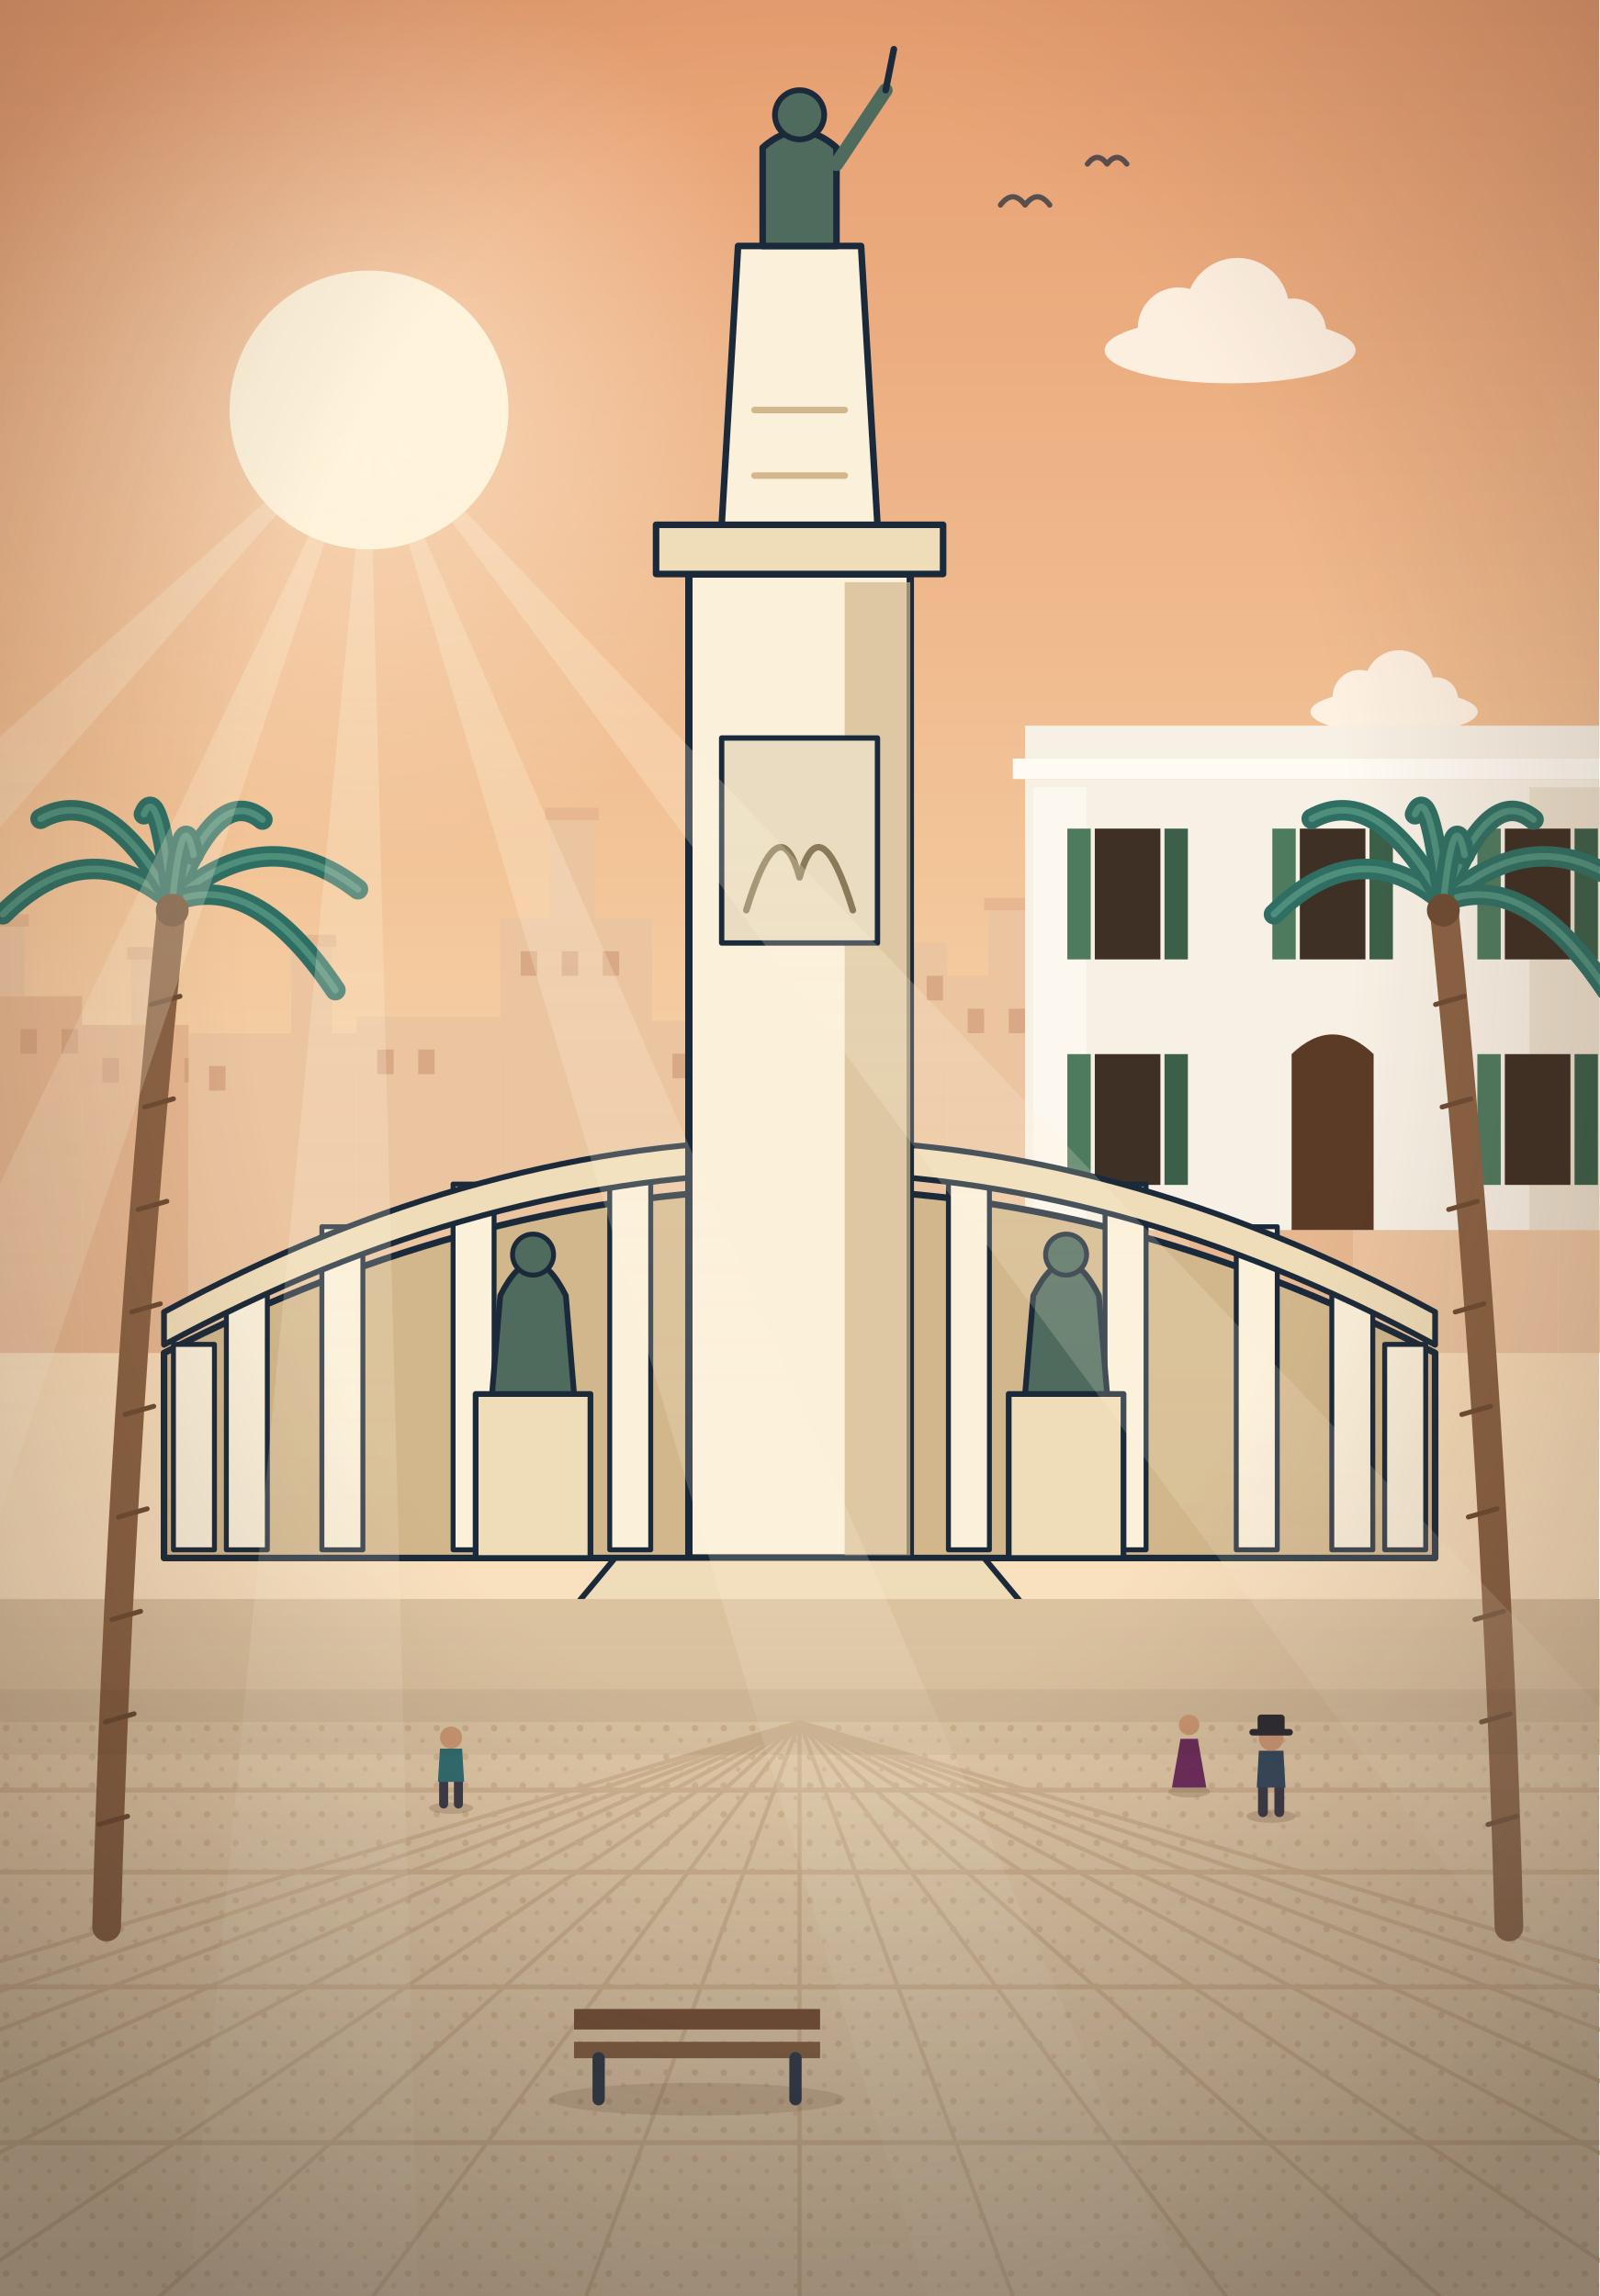
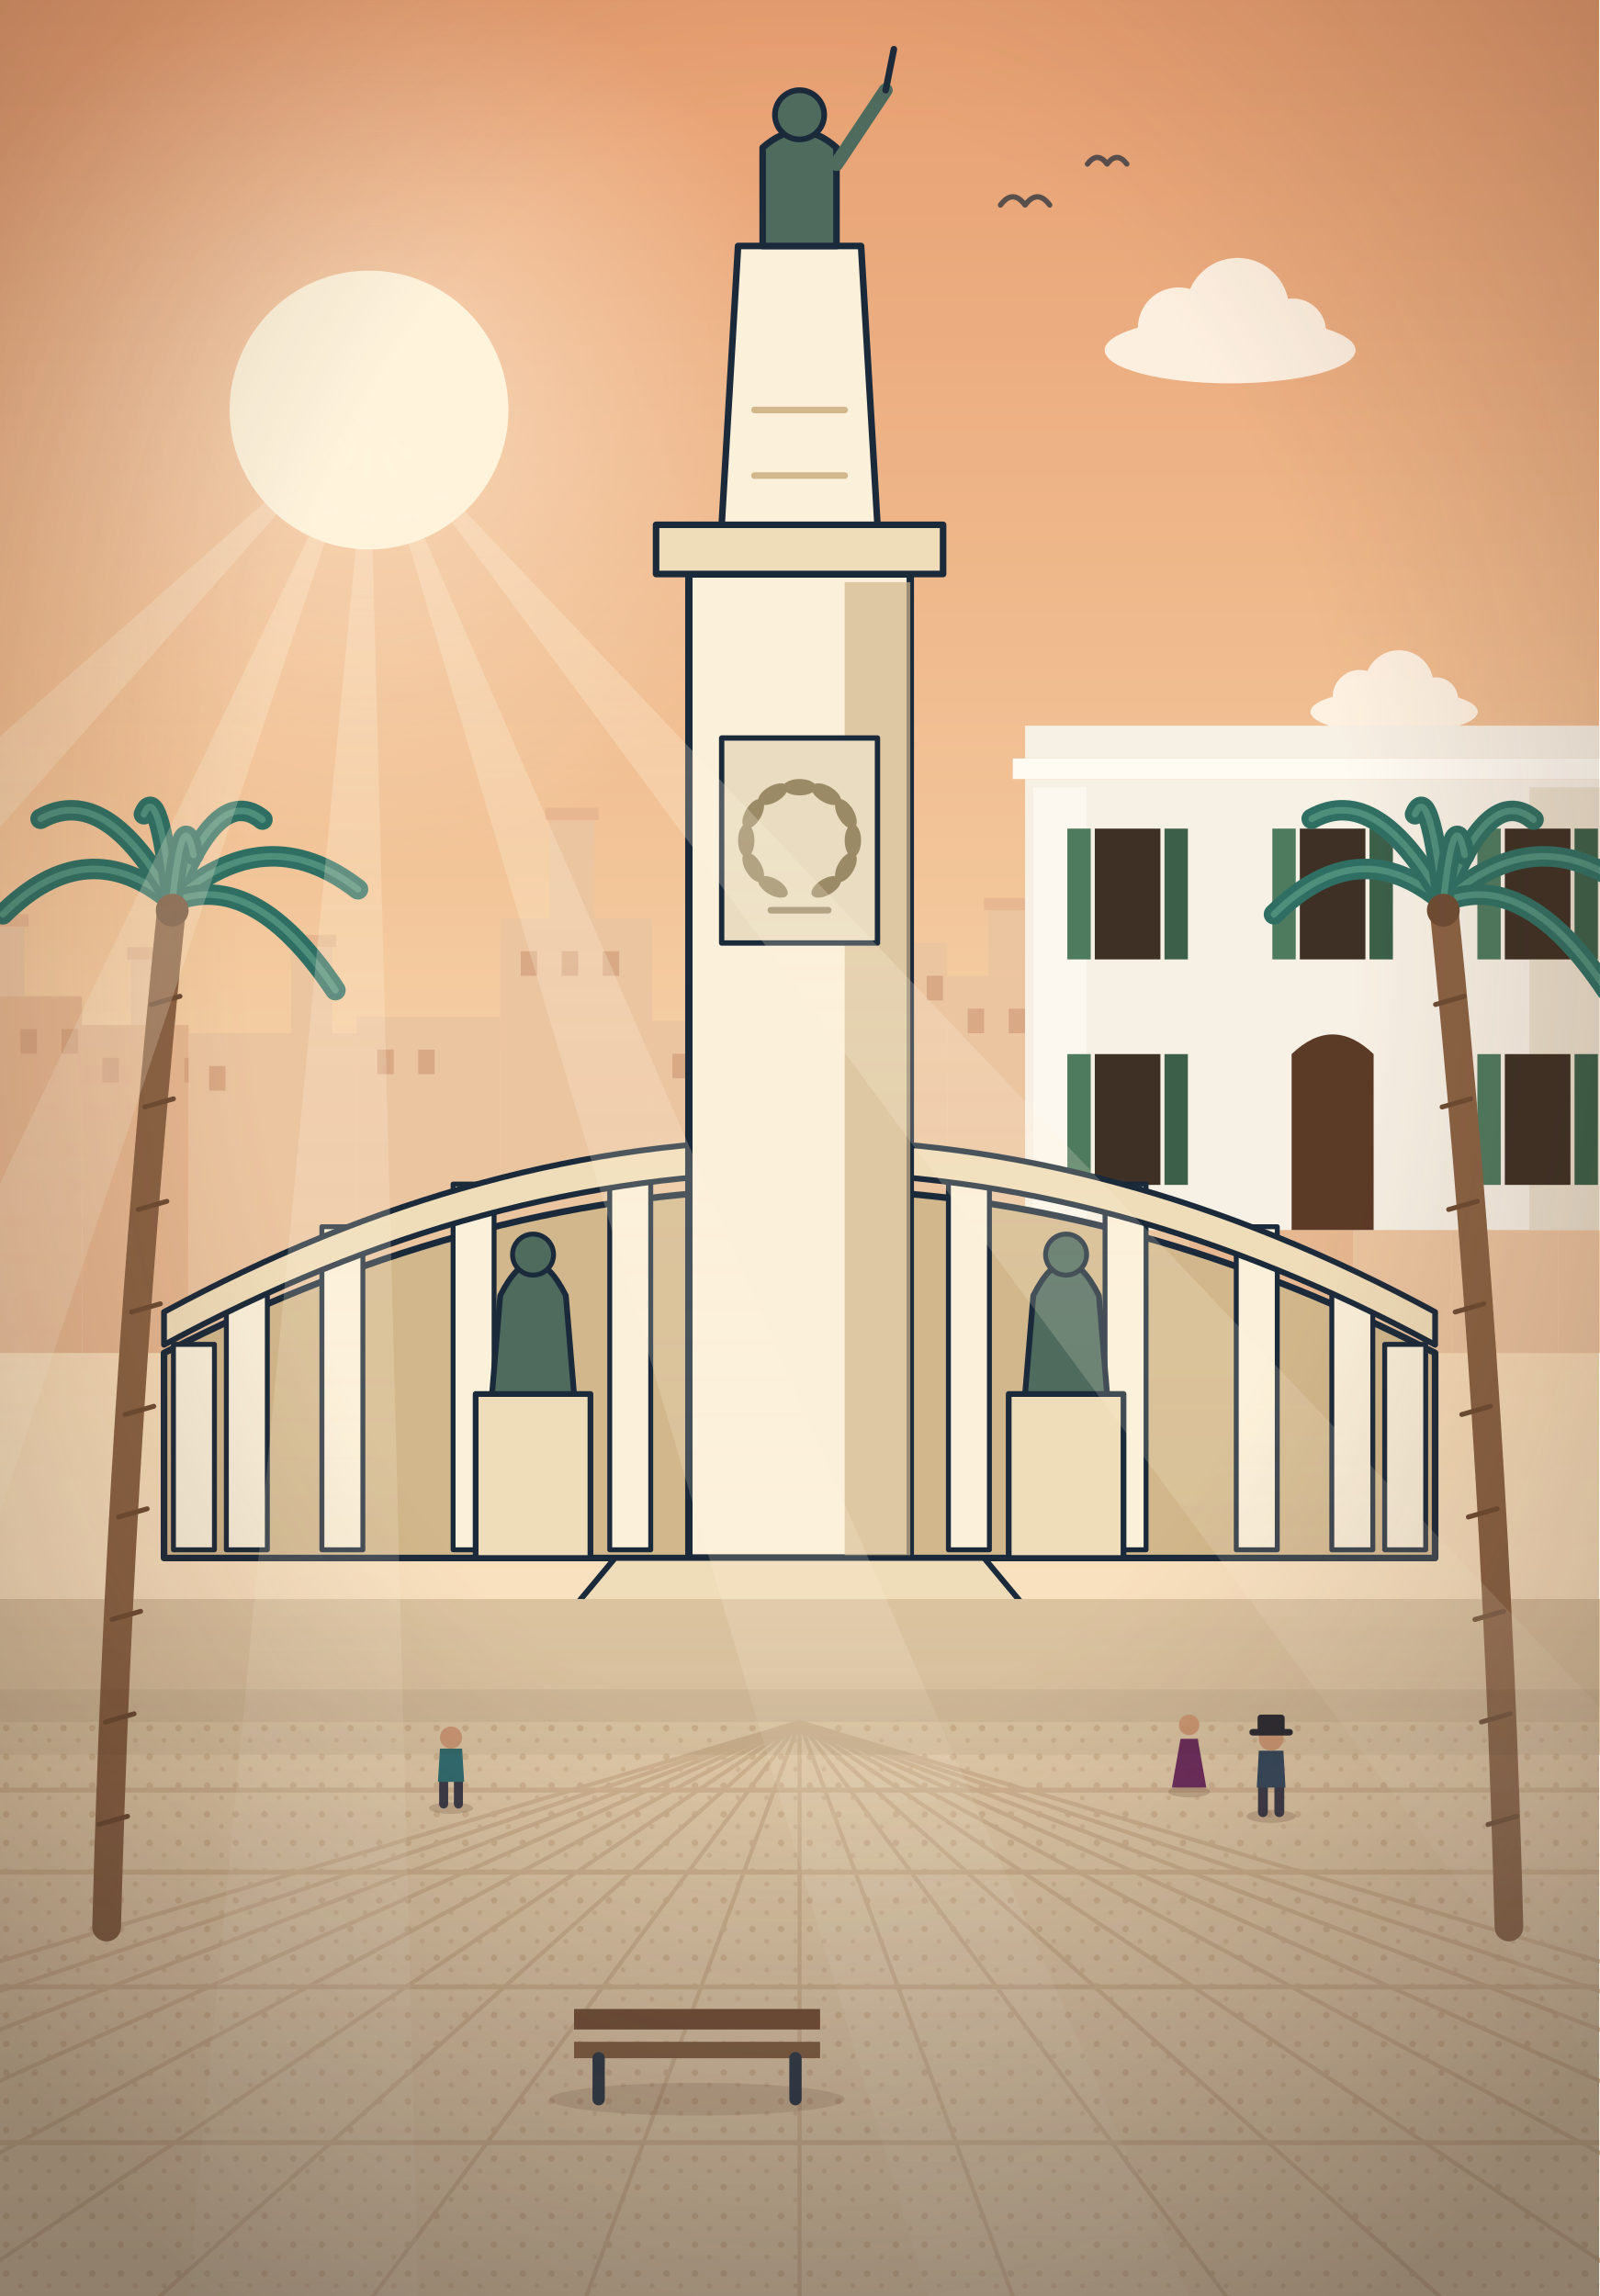
<svg xmlns="http://www.w3.org/2000/svg" stroke-linecap="round" stroke-linejoin="round" width="390" height="560" viewBox="0 0 390 560" role="img" aria-label="Plaza de España">
  <defs>
    <linearGradient id="essky" x1="0" y1="0" x2="0" y2="1">
      <stop offset="0" stop-color="#E79E70" />
      <stop offset=".4" stop-color="#F3C79B" />
      <stop offset=".6" stop-color="#F8DDB8" />
      <stop offset="1" stop-color="#FBEBD3" />
    </linearGradient>
    <radialGradient id="esglow">
      <stop offset="0" stop-color="#FFF4DD" stop-opacity=".9" />
      <stop offset=".3" stop-color="#FFF4DD" stop-opacity=".4" />
      <stop offset="1" stop-color="#FFF4DD" stop-opacity="0" />
    </radialGradient>
    <pattern id="esdots" width="7" height="7" patternUnits="userSpaceOnUse">
      <circle cx="1.5" cy="1.5" r=".8" fill="#C9A57E" opacity=".5" />
      <circle cx="5" cy="4.5" r=".6" fill="#C9A57E" opacity=".4" />
    </pattern>
    <linearGradient id="essea" x1="0" y1="0" x2="0" y2="1">
      <stop offset="0" stop-color="#8FB9B4" />
      <stop offset="1" stop-color="#6E9FA0" />
    </linearGradient>
    <linearGradient id="esdome" x1="0" y1="0" x2="1" y2="0">
      <stop offset="0" stop-color="#F9D776" />
      <stop offset=".45" stop-color="#EDB943" />
      <stop offset="1" stop-color="#C98E2A" />
    </linearGradient>
  </defs>
  <g id="sky">
    <rect x="0" y="0" width="390" height="560" fill="url(#essky)" />
    <circle cx="90" cy="100" r="108.8" fill="url(#esglow)" />
    <circle cx="90" cy="100" r="34" fill="#FFF3DC" />
    <g opacity=".9">
      <ellipse cx="300" cy="85.4" rx="30.6" ry="8.1" fill="#FFF6EA" />
      <circle cx="287.4" cy="80" r="9.9" fill="#FFF6EA" />
      <circle cx="301.8" cy="75.5" r="12.6" fill="#FFF6EA" />
      <circle cx="315.3" cy="80.9" r="8.1" fill="#FFF6EA" />
    </g>
    <g opacity=".9">
      <ellipse cx="340" cy="173.6" rx="20.4" ry="5.4" fill="#FFF6EA" />
      <circle cx="331.6" cy="170" r="6.6" fill="#FFF6EA" />
      <circle cx="341.2" cy="167" r="8.4" fill="#FFF6EA" />
      <circle cx="350.2" cy="170.6" r="5.4" fill="#FFF6EA" />
    </g>
    <path d="M244 50Q247 46 250 50Q253 46 256 50" fill="none" stroke="#1B2A3A" stroke-width="1.3" opacity=".7" />
    <path d="M265.2 40Q267.6 36.8 270 40Q272.4 36.8 274.8 40" fill="none" stroke="#1B2A3A" stroke-width="1.3" opacity=".7" />
  </g>
  <g id="far">
    <rect x="-10" y="243" width="30" height="87" fill="#E6B790" />
    <rect x="-5" y="251" width="4" height="6" fill="#D29E7A" opacity=".7" />
    <rect x="5" y="251" width="4" height="6" fill="#D29E7A" opacity=".7" />
    <rect x="15" y="251" width="4" height="6" fill="#D29E7A" opacity=".7" />
    <rect x="-3" y="226" width="9" height="17" fill="#EBC4A0" />
    <rect x="-4" y="223" width="11" height="3" fill="#E6B790" />
    <rect x="20" y="250" width="26" height="80" fill="#E6B790" />
    <rect x="25" y="258" width="4" height="6" fill="#D29E7A" opacity=".7" />
    <rect x="35" y="258" width="4" height="6" fill="#D29E7A" opacity=".7" />
    <rect x="45" y="258" width="4" height="6" fill="#D29E7A" opacity=".7" />
    <rect x="32" y="234" width="11" height="16" fill="#EBC4A0" />
    <rect x="31" y="231" width="13" height="3" fill="#E6B790" />
    <rect x="46" y="252" width="41" height="78" fill="#EBC4A0" />
    <rect x="51" y="260" width="4" height="6" fill="#D29E7A" opacity=".7" />
    <rect x="71" y="231" width="10" height="21" fill="#EBC4A0" />
    <rect x="70" y="228" width="12" height="3" fill="#E6B790" />
    <rect x="87" y="248" width="35" height="82" fill="#EBC4A0" />
    <rect x="92" y="256" width="4" height="6" fill="#D29E7A" opacity=".7" />
    <rect x="102" y="256" width="4" height="6" fill="#D29E7A" opacity=".7" />
    <rect x="122" y="224" width="37" height="106" fill="#EBC4A0" />
    <rect x="127" y="232" width="4" height="6" fill="#D29E7A" opacity=".7" />
    <rect x="137" y="232" width="4" height="6" fill="#D29E7A" opacity=".7" />
    <rect x="147" y="232" width="4" height="6" fill="#D29E7A" opacity=".7" />
    <rect x="134" y="200" width="11" height="24" fill="#EBC4A0" />
    <rect x="133" y="197" width="13" height="3" fill="#E6B790" />
    <rect x="159" y="249" width="42" height="81" fill="#EBC4A0" />
    <rect x="164" y="257" width="4" height="6" fill="#D29E7A" opacity=".7" />
    <rect x="174" y="257" width="4" height="6" fill="#D29E7A" opacity=".7" />
    <rect x="184" y="257" width="4" height="6" fill="#D29E7A" opacity=".7" />
    <rect x="201" y="230" width="30" height="100" fill="#EBC4A0" />
    <rect x="206" y="238" width="4" height="6" fill="#D29E7A" opacity=".7" />
    <rect x="216" y="238" width="4" height="6" fill="#D29E7A" opacity=".7" />
    <rect x="226" y="238" width="4" height="6" fill="#D29E7A" opacity=".7" />
    <rect x="231" y="238" width="26" height="92" fill="#EBC4A0" />
    <rect x="236" y="246" width="4" height="6" fill="#D29E7A" opacity=".7" />
    <rect x="246" y="246" width="4" height="6" fill="#D29E7A" opacity=".7" />
    <rect x="256" y="246" width="4" height="6" fill="#D29E7A" opacity=".7" />
    <rect x="241" y="222" width="9" height="16" fill="#EBC4A0" />
    <rect x="240" y="219" width="11" height="3" fill="#E6B790" />
    <rect x="257" y="244" width="33" height="86" fill="#EBC4A0" />
    <rect x="262" y="252" width="4" height="6" fill="#D29E7A" opacity=".7" />
    <rect x="272" y="252" width="4" height="6" fill="#D29E7A" opacity=".7" />
    <rect x="263" y="224" width="10" height="20" fill="#EBC4A0" />
    <rect x="262" y="221" width="12" height="3" fill="#E6B790" />
    <rect x="290" y="237" width="40" height="93" fill="#E6B790" />
    <rect x="295" y="245" width="4" height="6" fill="#D29E7A" opacity=".7" />
    <rect x="305" y="245" width="4" height="6" fill="#D29E7A" opacity=".7" />
    <rect x="315" y="245" width="4" height="6" fill="#D29E7A" opacity=".7" />
    <rect x="296" y="218" width="9" height="19" fill="#EBC4A0" />
    <rect x="295" y="215" width="11" height="3" fill="#E6B790" />
    <rect x="330" y="239" width="24" height="91" fill="#EBC4A0" />
    <rect x="335" y="247" width="4" height="6" fill="#D29E7A" opacity=".7" />
    <rect x="345" y="247" width="4" height="6" fill="#D29E7A" opacity=".7" />
    <rect x="335" y="225" width="11" height="14" fill="#EBC4A0" />
    <rect x="334" y="222" width="13" height="3" fill="#E6B790" />
    <rect x="354" y="237" width="26" height="93" fill="#EBC4A0" />
    <rect x="359" y="245" width="4" height="6" fill="#D29E7A" opacity=".7" />
    <rect x="369" y="245" width="4" height="6" fill="#D29E7A" opacity=".7" />
    <rect x="379" y="245" width="4" height="6" fill="#D29E7A" opacity=".7" />
    <rect x="361" y="219" width="11" height="18" fill="#EBC4A0" />
    <rect x="360" y="216" width="13" height="3" fill="#E6B790" />
    <rect x="380" y="230" width="28" height="100" fill="#EBC4A0" />
    <rect x="385" y="238" width="4" height="6" fill="#D29E7A" opacity=".7" />
    <rect x="395" y="238" width="4" height="6" fill="#D29E7A" opacity=".7" />
    <rect x="405" y="238" width="4" height="6" fill="#D29E7A" opacity=".7" />
    <path d="M250 190L400 190L400 300L250 300Z" fill="#F7F0E4" stroke="none" />
    <path d="M373 192L399 192L399 300L373 300Z" fill="#E3D5BE" opacity=".6" />
    <path d="M252 192L265 192L265 300L252 300Z" fill="#FFFBF3" opacity=".7" />
    <path d="M247 190L403 190L403 185L247 185Z" fill="#FFFBF3" stroke="none" />
    <path d="M250 185L250 177L400 177L400 185" fill="#F7F0E4" stroke="none" />
    <path d="M267 234L267 202.1L283 202.1L283 234Z" fill="#3E3024" stroke="#1B2A3A" stroke-width="0.007" />
    <path d="M260.3 202.1L266 202.1L266 234L260.3 234Z" fill="#4E7A5E" stroke="none" />
    <path d="M284 202.1L289.7 202.1L289.7 234L284 234Z" fill="#3B5F48" stroke="none" />
    <path d="M263 234L287 234" fill="none" stroke="none" />
    <path d="M263 221.9L287 221.9" fill="none" stroke="none" />
    <path d="M263 221.9L263 234" fill="none" stroke="#1B2A3A" stroke-width="0.00" />
    <path d="M267.8 221.9L267.8 234" fill="none" stroke="#1B2A3A" stroke-width="0.00" />
    <path d="M272.6 221.9L272.6 234" fill="none" stroke="#1B2A3A" stroke-width="0.00" />
    <path d="M277.4 221.9L277.4 234" fill="none" stroke="#1B2A3A" stroke-width="0.00" />
    <path d="M282.2 221.9L282.2 234" fill="none" stroke="#1B2A3A" stroke-width="0.00" />
    <path d="M287 221.9L287 234" fill="none" stroke="#1B2A3A" stroke-width="0.00" />
    <path d="M317 234L317 202.1L333 202.1L333 234Z" fill="#3E3024" stroke="#1B2A3A" stroke-width="0.007" />
    <path d="M310.3 202.1L316 202.1L316 234L310.3 234Z" fill="#4E7A5E" stroke="none" />
    <path d="M334 202.1L339.7 202.1L339.7 234L334 234Z" fill="#3B5F48" stroke="none" />
    <path d="M313 234L337 234" fill="none" stroke="none" />
    <path d="M313 221.9L337 221.9" fill="none" stroke="none" />
    <path d="M313 221.9L313 234" fill="none" stroke="#1B2A3A" stroke-width="0.00" />
    <path d="M317.8 221.9L317.8 234" fill="none" stroke="#1B2A3A" stroke-width="0.00" />
    <path d="M322.6 221.9L322.6 234" fill="none" stroke="#1B2A3A" stroke-width="0.00" />
    <path d="M327.4 221.9L327.4 234" fill="none" stroke="#1B2A3A" stroke-width="0.00" />
    <path d="M332.2 221.9L332.2 234" fill="none" stroke="#1B2A3A" stroke-width="0.00" />
    <path d="M337 221.9L337 234" fill="none" stroke="#1B2A3A" stroke-width="0.00" />
    <path d="M367 234L367 202.1L383 202.1L383 234Z" fill="#3E3024" stroke="#1B2A3A" stroke-width="0.007" />
    <path d="M360.3 202.1L366 202.1L366 234L360.3 234Z" fill="#4E7A5E" stroke="none" />
    <path d="M384 202.1L389.7 202.1L389.7 234L384 234Z" fill="#3B5F48" stroke="none" />
    <path d="M363 234L387 234" fill="none" stroke="none" />
    <path d="M363 221.9L387 221.9" fill="none" stroke="none" />
    <path d="M363 221.9L363 234" fill="none" stroke="#1B2A3A" stroke-width="0.00" />
    <path d="M367.8 221.9L367.8 234" fill="none" stroke="#1B2A3A" stroke-width="0.00" />
    <path d="M372.6 221.9L372.6 234" fill="none" stroke="#1B2A3A" stroke-width="0.00" />
    <path d="M377.4 221.9L377.4 234" fill="none" stroke="#1B2A3A" stroke-width="0.00" />
    <path d="M382.2 221.9L382.2 234" fill="none" stroke="#1B2A3A" stroke-width="0.00" />
    <path d="M387 221.9L387 234" fill="none" stroke="#1B2A3A" stroke-width="0.00" />
    <path d="M267 289L267 257.1L283 257.1L283 289Z" fill="#3E3024" stroke="#1B2A3A" stroke-width="0.007" />
    <path d="M260.3 257.1L266 257.1L266 289L260.3 289Z" fill="#4E7A5E" stroke="none" />
    <path d="M284 257.1L289.7 257.1L289.7 289L284 289Z" fill="#3B5F48" stroke="none" />
    <path d="M315 300L315 257.1Q325 247.5 335 257.1L335 300Z" fill="#5B3A26" stroke="none" />
    <path d="M367 289L367 257.1L383 257.1L383 289Z" fill="#3E3024" stroke="#1B2A3A" stroke-width="0.007" />
    <path d="M360.3 257.1L366 257.1L366 289L360.3 289Z" fill="#4E7A5E" stroke="none" />
    <path d="M384 257.1L389.7 257.1L389.7 289L384 289Z" fill="#3B5F48" stroke="none" />
  </g>
  <g id="mid">
    <path d="M40 330Q195 250 350 330L350 380L40 380Z" fill="#D2B78C" stroke="#1B2A3A" stroke-width="1.6" />
    <path d="M337.7 327.9L347.7 327.9L347.7 378L337.7 378Z" fill="#FBF0DA" stroke="#1B2A3A" stroke-width="1.2" />
    <path d="M324.8 312.6L334.8 312.6L334.8 378L324.8 378Z" fill="#FBF0DA" stroke="#1B2A3A" stroke-width="1.2" />
    <path d="M301.5 299.2L311.5 299.2L311.5 378L301.5 378Z" fill="#FBF0DA" stroke="#1B2A3A" stroke-width="1.2" />
    <path d="M269.5 288.8L279.5 288.8L279.5 378L269.5 378Z" fill="#FBF0DA" stroke="#1B2A3A" stroke-width="1.2" />
    <path d="M231.3 282.2L241.3 282.2L241.3 378L231.3 378Z" fill="#FBF0DA" stroke="#1B2A3A" stroke-width="1.2" />
    <path d="M190 280L200 280L200 378L190 378Z" fill="#FBF0DA" stroke="#1B2A3A" stroke-width="1.2" />
    <path d="M148.7 282.2L158.7 282.2L158.7 378L148.7 378Z" fill="#FBF0DA" stroke="#1B2A3A" stroke-width="1.2" />
    <path d="M110.5 288.8L120.5 288.8L120.5 378L110.5 378Z" fill="#FBF0DA" stroke="#1B2A3A" stroke-width="1.2" />
    <path d="M78.5 299.2L88.5 299.2L88.5 378L78.5 378Z" fill="#FBF0DA" stroke="#1B2A3A" stroke-width="1.2" />
    <path d="M55.2 312.6L65.2 312.6L65.2 378L55.2 378Z" fill="#FBF0DA" stroke="#1B2A3A" stroke-width="1.2" />
    <path d="M42.3 327.9L52.3 327.9L52.3 378L42.3 378Z" fill="#FBF0DA" stroke="#1B2A3A" stroke-width="1.2" />
    <path d="M40 328Q195 244 350 328L350 320Q195 236 40 320Z" fill="#EFDCB8" stroke="#1B2A3A" stroke-width="1.4" />
    <path d="M168 380L168 140L222 140L222 380Z" fill="#FBF0DA" stroke="#1B2A3A" stroke-width="1.8" />
    <path d="M206 142L222 142L222 380L206 380Z" fill="#D2B78C" opacity=".7" />
    <path d="M160 140L230 140L230 128L160 128Z" fill="#EFDCB8" stroke="#1B2A3A" stroke-width="1.6" />
    <path d="M176 128L214 128L210 60L180 60Z" fill="#FBF0DA" stroke="#1B2A3A" stroke-width="1.6" />
    <path d="M184 116L206 116M184 100L206 100" stroke="#D2B78C" stroke-width="1.6" />
    <path d="M186 60L186 36Q195 28 204 36L204 60Z" fill="#4E6B5E" stroke="#1B2A3A" stroke-width="1.6" />
    <circle cx="195" cy="28" r="6" fill="#4E6B5E" stroke="#1B2A3A" stroke-width="1.4" />
    <path d="M204 40L216 22" stroke="#4E6B5E" stroke-width="3.4" />
    <path d="M216 22L218 12" stroke="#1B2A3A" stroke-width="1.6" />
    <path d="M176 180L214 180L214 230L176 230Z" fill="#E9DCC0" stroke="#1B2A3A" stroke-width="1.3" />
-     <path d="M182 222Q190 196 195 214Q200 196 208 222" fill="none" stroke="#8A7A5A" stroke-width="1.6" />
+     <ellipse cx="188.5" cy="216.3" rx="4" ry="2" transform="rotate(-150 188.5 216.3)" fill="#9A8A66" />
+     <ellipse cx="183.7" cy="211.5" rx="4" ry="2" transform="rotate(-120 183.7 211.5)" fill="#9A8A66" />
+     <ellipse cx="182" cy="205" rx="4" ry="2" transform="rotate(-90 182 205)" fill="#9A8A66" />
+     <ellipse cx="183.7" cy="198.5" rx="4" ry="2" transform="rotate(-60 183.7 198.5)" fill="#9A8A66" />
+     <ellipse cx="188.5" cy="193.7" rx="4" ry="2" transform="rotate(-30 188.5 193.7)" fill="#9A8A66" />
+     <ellipse cx="195" cy="192" rx="4" ry="2" transform="rotate(0 195 192)" fill="#9A8A66" />
+     <ellipse cx="201.5" cy="193.7" rx="4" ry="2" transform="rotate(30 201.5 193.7)" fill="#9A8A66" />
+     <ellipse cx="206.3" cy="198.5" rx="4" ry="2" transform="rotate(60 206.3 198.5)" fill="#9A8A66" />
+     <ellipse cx="208" cy="205" rx="4" ry="2" transform="rotate(90 208 205)" fill="#9A8A66" />
+     <ellipse cx="206.3" cy="211.5" rx="4" ry="2" transform="rotate(120 206.3 211.5)" fill="#9A8A66" />
+     <ellipse cx="201.5" cy="216.3" rx="4" ry="2" transform="rotate(150 201.5 216.3)" fill="#9A8A66" />
+     <path d="M188 222L202 222" stroke="#9A8A66" stroke-width="1.6" />
    <path d="M116 380L116 340L144 340L144 380Z" fill="#EFDCB8" stroke="#1B2A3A" stroke-width="1.4" />
    <path d="M120 340L122 316Q130 300 138 316L140 340Z" fill="#4E6B5E" stroke="#1B2A3A" stroke-width="1.4" />
    <circle cx="130" cy="306" r="5" fill="#4E6B5E" stroke="#1B2A3A" stroke-width="1.2" />
    <path d="M246 380L246 340L274 340L274 380Z" fill="#EFDCB8" stroke="#1B2A3A" stroke-width="1.4" />
    <path d="M250 340L252 316Q260 300 268 316L270 340Z" fill="#4E6B5E" stroke="#1B2A3A" stroke-width="1.4" />
    <circle cx="260" cy="306" r="5" fill="#4E6B5E" stroke="#1B2A3A" stroke-width="1.2" />
    <path d="M150 380L240 380L250 392L140 392Z" fill="#EFDCB8" stroke="#1B2A3A" stroke-width="1.4" />
    <rect x="-10" y="390" width="410" height="38" fill="#DCC3A0" />
  </g>
  <g id="near">
    <rect x="0" y="420" width="390" height="140" fill="#E8CFAB" />
    <rect x="0" y="420" width="390" height="140" fill="url(#esdots)" />
    <rect x="0" y="436" width="390" height="1.2" fill="#D7B994" />
    <rect x="0" y="456" width="390" height="1.2" fill="#D7B994" />
    <rect x="0" y="484" width="390" height="1.2" fill="#D7B994" />
    <rect x="0" y="522" width="390" height="1.2" fill="#D7B994" />
    <path d="M195 420L-273 560" fill="none" stroke="#D7B994" stroke-width="1" />
    <path d="M195 420L-221 560" fill="none" stroke="#D7B994" stroke-width="1" />
    <path d="M195 420L-169 560" fill="none" stroke="#D7B994" stroke-width="1" />
    <path d="M195 420L-117 560" fill="none" stroke="#D7B994" stroke-width="1" />
    <path d="M195 420L-65 560" fill="none" stroke="#D7B994" stroke-width="1" />
    <path d="M195 420L-13 560" fill="none" stroke="#D7B994" stroke-width="1" />
    <path d="M195 420L39 560" fill="none" stroke="#D7B994" stroke-width="1" />
    <path d="M195 420L91 560" fill="none" stroke="#D7B994" stroke-width="1" />
    <path d="M195 420L143 560" fill="none" stroke="#D7B994" stroke-width="1" />
    <path d="M195 420L195 560" fill="none" stroke="#D7B994" stroke-width="1" />
    <path d="M195 420L247 560" fill="none" stroke="#D7B994" stroke-width="1" />
    <path d="M195 420L299 560" fill="none" stroke="#D7B994" stroke-width="1" />
    <path d="M195 420L351 560" fill="none" stroke="#D7B994" stroke-width="1" />
    <path d="M195 420L403 560" fill="none" stroke="#D7B994" stroke-width="1" />
    <path d="M195 420L455 560" fill="none" stroke="#D7B994" stroke-width="1" />
    <path d="M195 420L507 560" fill="none" stroke="#D7B994" stroke-width="1" />
    <path d="M195 420L559 560" fill="none" stroke="#D7B994" stroke-width="1" />
    <path d="M195 420L611 560" fill="none" stroke="#D7B994" stroke-width="1" />
    <path d="M195 420L663 560" fill="none" stroke="#D7B994" stroke-width="1" />
    <path d="M26 470Q29.2 345 42 220" fill="none" stroke="#8A6243" stroke-width="7" />
    <path d="M24.1 445L31.1 443" stroke="#6E4C33" stroke-width="1.2" />
    <path d="M25.7 420L32.7 418" stroke="#6E4C33" stroke-width="1.2" />
    <path d="M27.3 395L34.3 393" stroke="#6E4C33" stroke-width="1.2" />
    <path d="M28.9 370L35.9 368" stroke="#6E4C33" stroke-width="1.2" />
    <path d="M30.5 345L37.5 343" stroke="#6E4C33" stroke-width="1.2" />
    <path d="M32.1 320L39.1 318" stroke="#6E4C33" stroke-width="1.2" />
    <path d="M33.7 295L40.7 293" stroke="#6E4C33" stroke-width="1.2" />
    <path d="M35.3 270L42.3 268" stroke="#6E4C33" stroke-width="1.2" />
    <path d="M36.9 245L43.9 243" stroke="#6E4C33" stroke-width="1.2" />
    <path d="M42 220Q21.3 202.5 0.7 223" fill="none" stroke="#2F6F63" stroke-width="5" />
    <path d="M42 220Q21.3 202.5 0.7 223" fill="none" stroke="#4E8F7C" stroke-width="1.6" />
    <path d="M42 220Q25.9 190.8 9.9 199.7" fill="none" stroke="#2F6F63" stroke-width="5" />
    <path d="M42 220Q25.9 190.8 9.9 199.7" fill="none" stroke="#4E8F7C" stroke-width="1.6" />
    <path d="M42 220Q38.5 190.3 35.1 198.6" fill="none" stroke="#2F6F63" stroke-width="5" />
    <path d="M42 220Q38.5 190.3 35.1 198.6" fill="none" stroke="#4E8F7C" stroke-width="1.6" />
    <path d="M42 220Q53 190.9 64 199.9" fill="none" stroke="#2F6F63" stroke-width="5" />
    <path d="M42 220Q53 190.9 64 199.9" fill="none" stroke="#4E8F7C" stroke-width="1.6" />
    <path d="M42 220Q64.7 199.4 87.3 216.9" fill="none" stroke="#2F6F63" stroke-width="5" />
    <path d="M42 220Q64.7 199.4 87.3 216.9" fill="none" stroke="#4E8F7C" stroke-width="1.6" />
    <path d="M42 220Q61.9 211.7 81.8 241.5" fill="none" stroke="#2F6F63" stroke-width="5" />
    <path d="M42 220Q61.9 211.7 81.8 241.5" fill="none" stroke="#4E8F7C" stroke-width="1.6" />
    <path d="M42 220Q44.6 195.2 47.2 208.5" fill="none" stroke="#2F6F63" stroke-width="5" />
    <path d="M42 220Q44.6 195.2 47.2 208.5" fill="none" stroke="#4E8F7C" stroke-width="1.6" />
    <circle cx="42" cy="222" r="4" fill="#6E4C33" />
    <path d="M368 470Q364.8 345 352 220" fill="none" stroke="#8A6243" stroke-width="7" />
    <path d="M362.9 445L369.9 443" stroke="#6E4C33" stroke-width="1.2" />
    <path d="M361.3 420L368.3 418" stroke="#6E4C33" stroke-width="1.2" />
    <path d="M359.7 395L366.7 393" stroke="#6E4C33" stroke-width="1.2" />
    <path d="M358.1 370L365.1 368" stroke="#6E4C33" stroke-width="1.2" />
    <path d="M356.5 345L363.5 343" stroke="#6E4C33" stroke-width="1.2" />
    <path d="M354.9 320L361.9 318" stroke="#6E4C33" stroke-width="1.2" />
    <path d="M353.3 295L360.3 293" stroke="#6E4C33" stroke-width="1.2" />
    <path d="M351.7 270L358.7 268" stroke="#6E4C33" stroke-width="1.2" />
    <path d="M350.1 245L357.1 243" stroke="#6E4C33" stroke-width="1.2" />
    <path d="M352 220Q331.3 202.5 310.7 223" fill="none" stroke="#2F6F63" stroke-width="5" />
    <path d="M352 220Q331.3 202.5 310.7 223" fill="none" stroke="#4E8F7C" stroke-width="1.6" />
    <path d="M352 220Q335.9 190.8 319.9 199.7" fill="none" stroke="#2F6F63" stroke-width="5" />
    <path d="M352 220Q335.9 190.8 319.9 199.7" fill="none" stroke="#4E8F7C" stroke-width="1.6" />
    <path d="M352 220Q348.5 190.3 345.1 198.6" fill="none" stroke="#2F6F63" stroke-width="5" />
    <path d="M352 220Q348.5 190.3 345.1 198.6" fill="none" stroke="#4E8F7C" stroke-width="1.6" />
    <path d="M352 220Q363 190.9 374 199.9" fill="none" stroke="#2F6F63" stroke-width="5" />
    <path d="M352 220Q363 190.9 374 199.9" fill="none" stroke="#4E8F7C" stroke-width="1.6" />
    <path d="M352 220Q374.7 199.4 397.3 216.9" fill="none" stroke="#2F6F63" stroke-width="5" />
    <path d="M352 220Q374.7 199.4 397.3 216.9" fill="none" stroke="#4E8F7C" stroke-width="1.6" />
    <path d="M352 220Q371.9 211.7 391.8 241.5" fill="none" stroke="#2F6F63" stroke-width="5" />
    <path d="M352 220Q371.9 211.7 391.8 241.5" fill="none" stroke="#4E8F7C" stroke-width="1.6" />
    <path d="M352 220Q354.6 195.2 357.2 208.5" fill="none" stroke="#2F6F63" stroke-width="5" />
    <path d="M352 220Q354.6 195.2 357.2 208.5" fill="none" stroke="#4E8F7C" stroke-width="1.6" />
    <circle cx="352" cy="222" r="4" fill="#6E4C33" />
    <ellipse cx="110" cy="441" rx="5.4" ry="1.4" fill="#5B3524" opacity=".2" />
    <path d="M108.2 440L108.2 433.7M111.8 440L111.8 433.7" stroke="#3A3A48" stroke-width="2.2" />
    <path d="M106.8 434.6L107.3 426.5L112.7 426.5L113.2 434.6Z" fill="#2F6F73" />
    <circle cx="110" cy="423.8" r="2.7" fill="#D9A07A" />
    <ellipse cx="290" cy="437" rx="5.1" ry="1.4" fill="#5B3524" opacity=".2" />
    <path d="M285.8 436L287.9 424.1L292.1 424.1L294.2 436Z" fill="#6E2C5E" />
    <circle cx="290" cy="420.7" r="2.5" fill="#D9A07A" />
    <ellipse cx="310" cy="443" rx="6" ry="1.6" fill="#5B3524" opacity=".2" />
    <path d="M308 442L308 435M312 442L312 435" stroke="#3A3A48" stroke-width="2.4" />
    <path d="M306.5 436L307 427L313 427L313.5 436Z" fill="#34495E" />
    <circle cx="310" cy="424" r="3" fill="#D9A07A" />
    <path d="M305.5 422.5L314.5 422.5M307.5 422L307.5 419L312.5 419L312.5 422" fill="#2B2B33" stroke="#2B2B33" stroke-width="1.6" />
    <ellipse cx="170" cy="512" rx="36" ry="4" fill="#5B3524" opacity=".15" />
    <rect x="140" y="490" width="60" height="5" fill="#7A5236" />
    <rect x="140" y="498" width="60" height="4" fill="#8A6243" />
    <path d="M146 502L146 512M194 502L194 512" stroke="#2E3A48" stroke-width="3" />
  </g>
  <g id="fx">
    <defs>
      <radialGradient id="esfxv" cx=".5" cy=".4" r=".7">
        <stop offset=".5" stop-color="#5B3524" stop-opacity="0" />
        <stop offset="1" stop-color="#3A2418" stop-opacity=".3" />
      </radialGradient>
      <linearGradient id="esfxr" x1="0" y1="0" x2="0" y2="1">
        <stop offset="0" stop-color="#FFF4DC" stop-opacity="0.3" />
        <stop offset="1" stop-color="#FFF4DC" stop-opacity="0" />
      </linearGradient>
      <linearGradient id="esfxb" x1="0" y1="0" x2="0" y2="1">
        <stop offset=".7" stop-color="#1B2A3A" stop-opacity="0" />
        <stop offset="1" stop-color="#1B2A3A" stop-opacity=".25" />
      </linearGradient>
    </defs>
    <path d="M90 100L571.8 607.8L506.4 662.7Z" fill="url(#esfxr)" />
    <path d="M90 100L369.1 741.9L288.8 771.2Z" fill="url(#esfxr)" />
    <path d="M90 100L108.3 799.8L22.9 796.8Z" fill="url(#esfxr)" />
    <path d="M90 100L-132.1 763.8L-211.4 731.8Z" fill="url(#esfxr)" />
    <path d="M90 100L-373.8 624.3L-434.3 563.8Z" fill="url(#esfxr)" />
    <rect x="0" y="412" width="390" height="16" fill="#3A2418" opacity=".06" />
    <rect x="0" y="0" width="390" height="560" fill="url(#esfxb)" />
    <rect x="0" y="0" width="390" height="560" fill="url(#esfxv)" />
  </g>
</svg>
